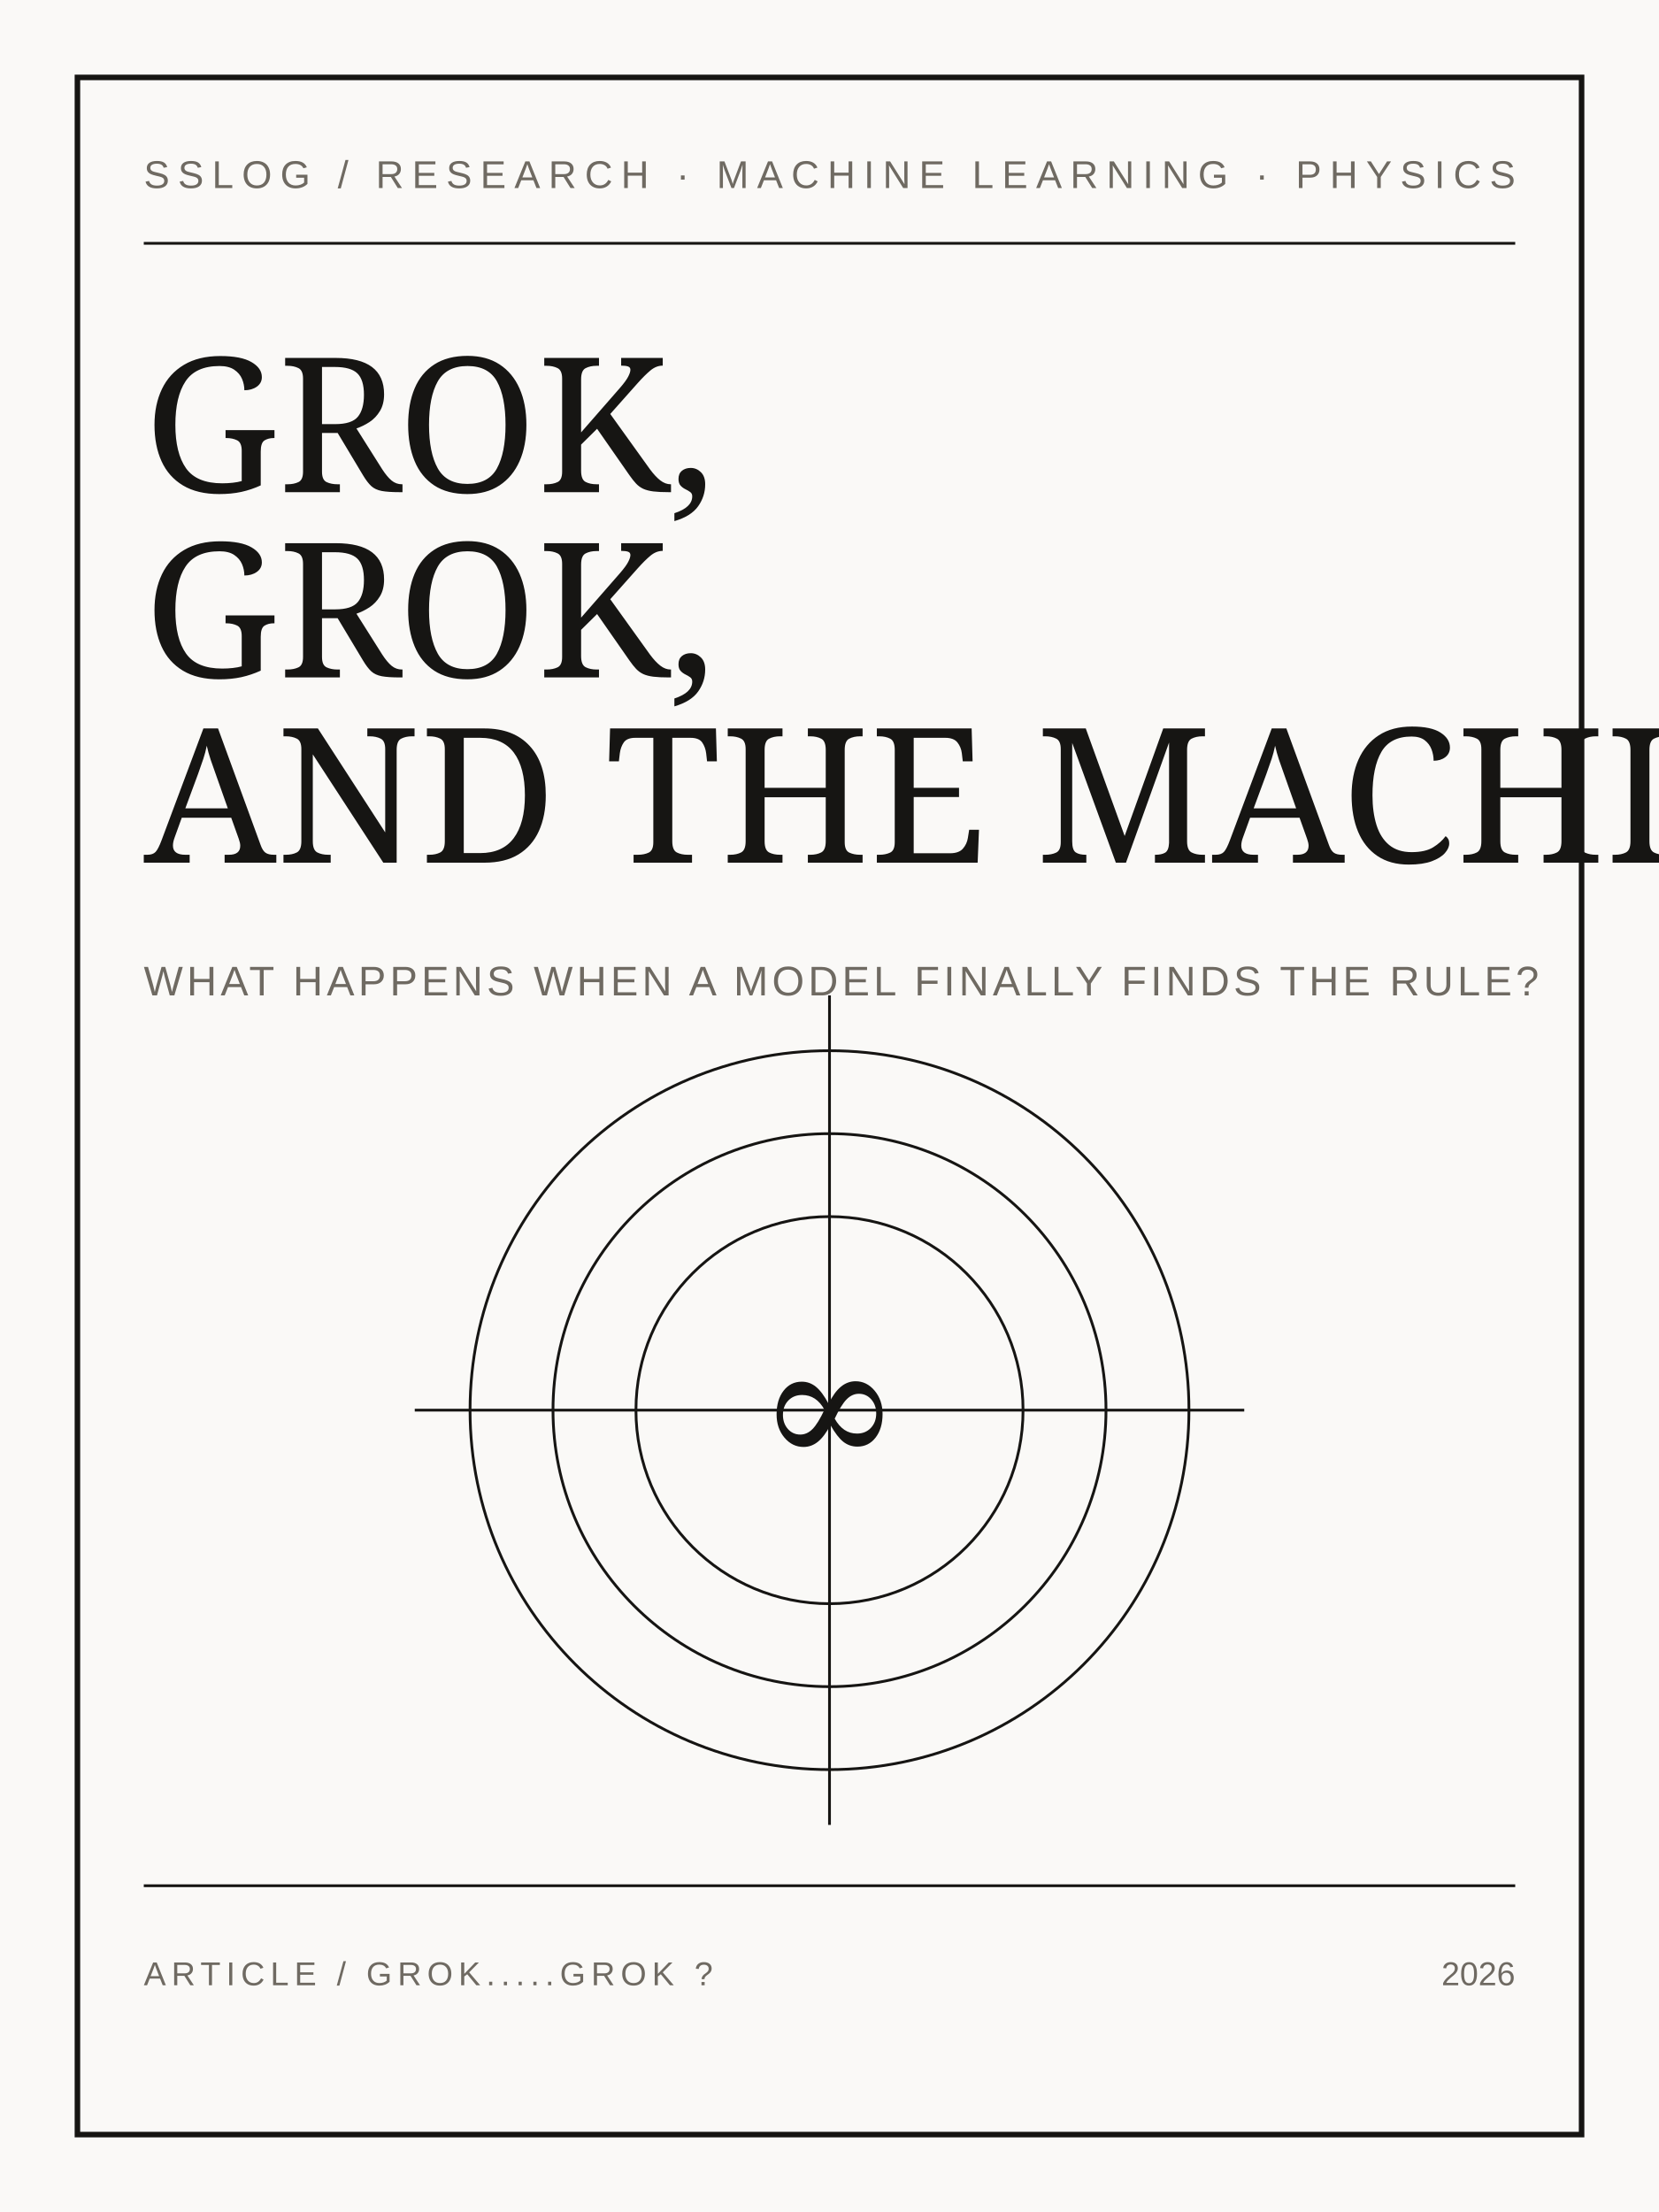
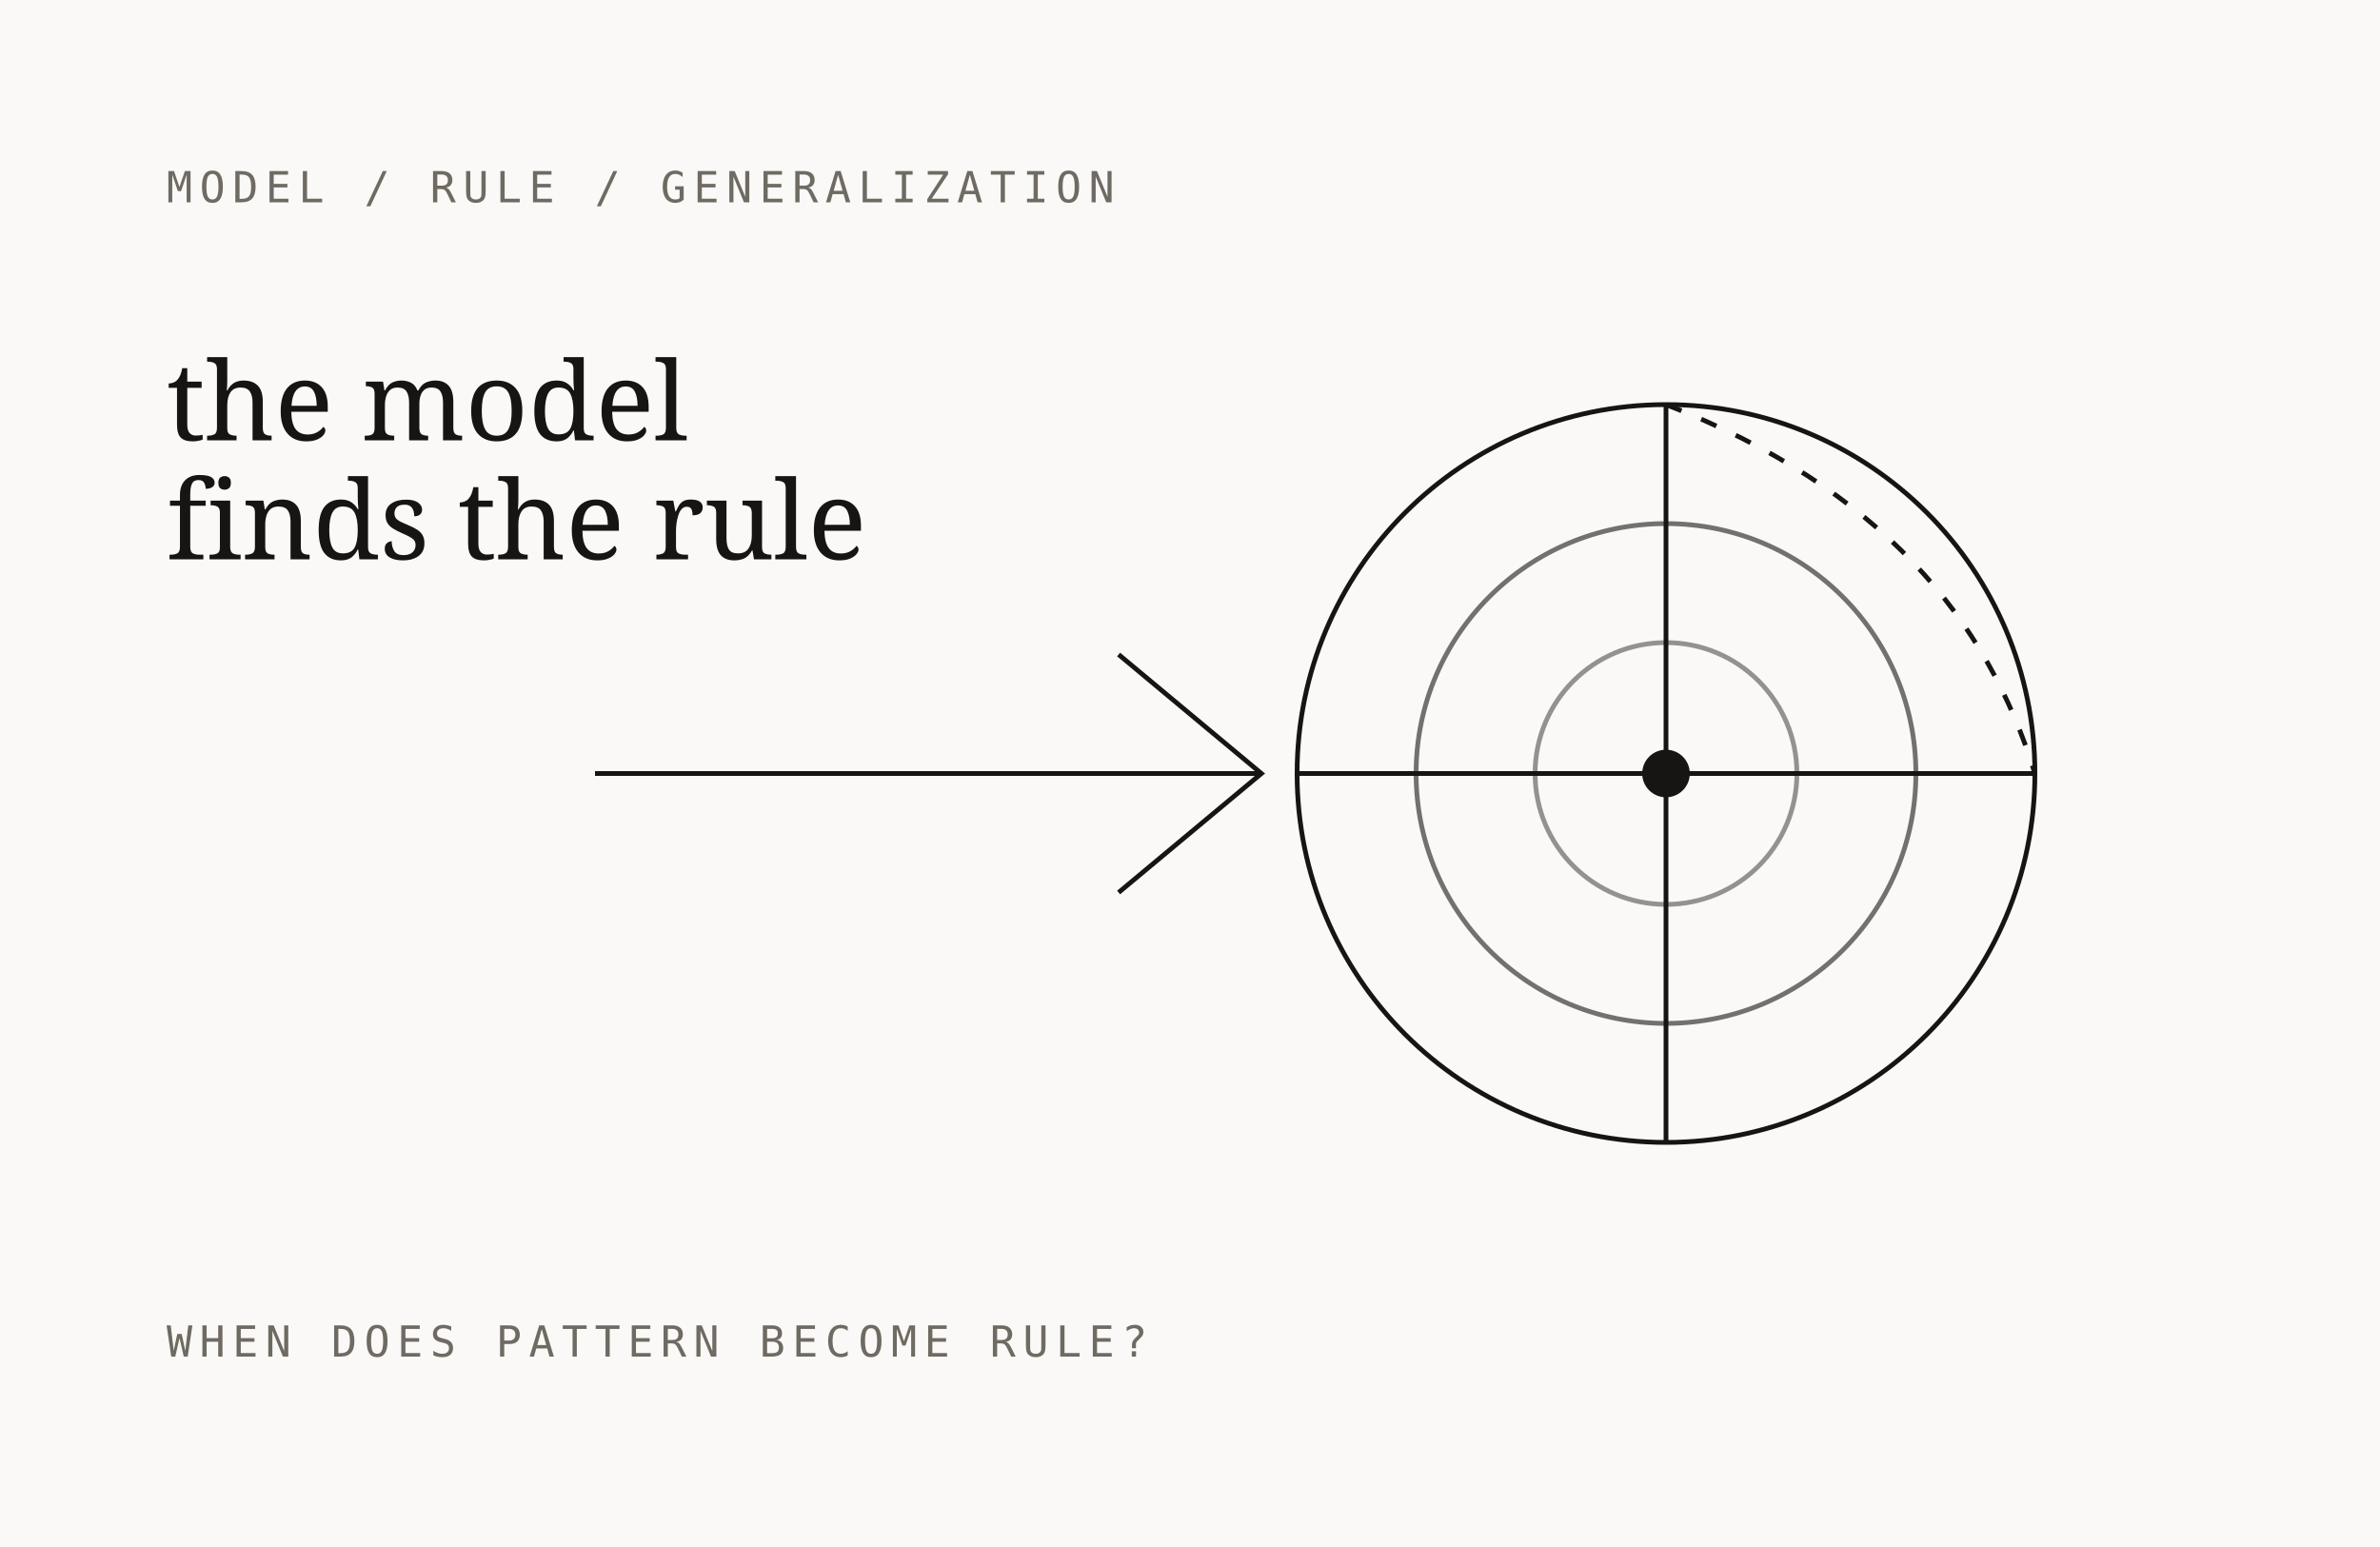
- <svg xmlns="http://www.w3.org/2000/svg" viewBox="0 0 600 800">
-   <rect width="600" height="800" fill="#faf9f7" />
-   <rect x="28" y="28" width="544" height="744" fill="none" stroke="#161513" stroke-width="2" />
-   <text x="52" y="68" font-family="Arial,sans-serif" font-size="14" letter-spacing="3" fill="#6f6a62">SSLOG / RESEARCH · MACHINE LEARNING · PHYSICS</text>
-   <line x1="52" y1="88" x2="548" y2="88" stroke="#161513" />
-   <text x="52" y="178" font-family="Georgia,serif" font-size="68" fill="#161513">GROK,</text>
-   <text x="52" y="245" font-family="Georgia,serif" font-size="68" fill="#161513">GROK,</text>
-   <text x="52" y="312" font-family="Georgia,serif" font-size="68" fill="#161513">AND THE MACHINE</text>
-   <text x="52" y="360" font-family="Arial,sans-serif" font-size="15" letter-spacing="1.4" fill="#6f6a62">WHAT HAPPENS WHEN A MODEL FINALLY FINDS THE RULE?</text>
-   <g transform="translate(300 510)" fill="none" stroke="#161513">
-     <circle r="130" />
-     <circle r="100" />
-     <circle r="70" />
-     <path d="M-150 0H150M0-150V150" />
-     <text x="0" y="20" text-anchor="middle" font-family="Georgia,serif" font-size="62" fill="#161513" stroke="none">∞</text>
+ <svg xmlns="http://www.w3.org/2000/svg" viewBox="0 0 1000 650">
+   <rect width="1000" height="650" fill="#faf9f7" />
+   <g fill="none" stroke="#161513" stroke-width="2">
+     <circle cx="700" cy="325" r="155" />
+     <circle cx="700" cy="325" r="105" opacity=".6" />
+     <circle cx="700" cy="325" r="55" opacity=".45" />
+     <path d="M545 325H855M700 170V480" />
+     <circle cx="700" cy="325" r="10" fill="#161513" stroke="none" />
+     <path d="M250 325H530" />
+     <path d="M470 275L530 325L470 375" />
+     <path d="M700 170C790 205 835 260 855 325" stroke-dasharray="7 9" />
  </g>
-   <line x1="52" y1="682" x2="548" y2="682" stroke="#161513" />
-   <text x="52" y="718" font-family="Arial,sans-serif" font-size="12" letter-spacing="2" fill="#6f6a62">ARTICLE / GROK.....GROK ?</text>
-   <text x="548" y="718" text-anchor="end" font-family="Arial,sans-serif" font-size="12" fill="#6f6a62">2026</text>
+   <g fill="#6f6a62" font-family="monospace" font-size="18" letter-spacing="3">
+     <text x="70" y="85">MODEL / RULE / GENERALIZATION</text>
+     <text x="70" y="570">WHEN DOES PATTERN BECOME RULE?</text>
+   </g>
+   <g fill="#161513" font-family="Georgia,serif">
+     <text x="70" y="185" font-size="46">the model</text>
+     <text x="70" y="235" font-size="46">finds the rule</text>
+   </g>
</svg>
